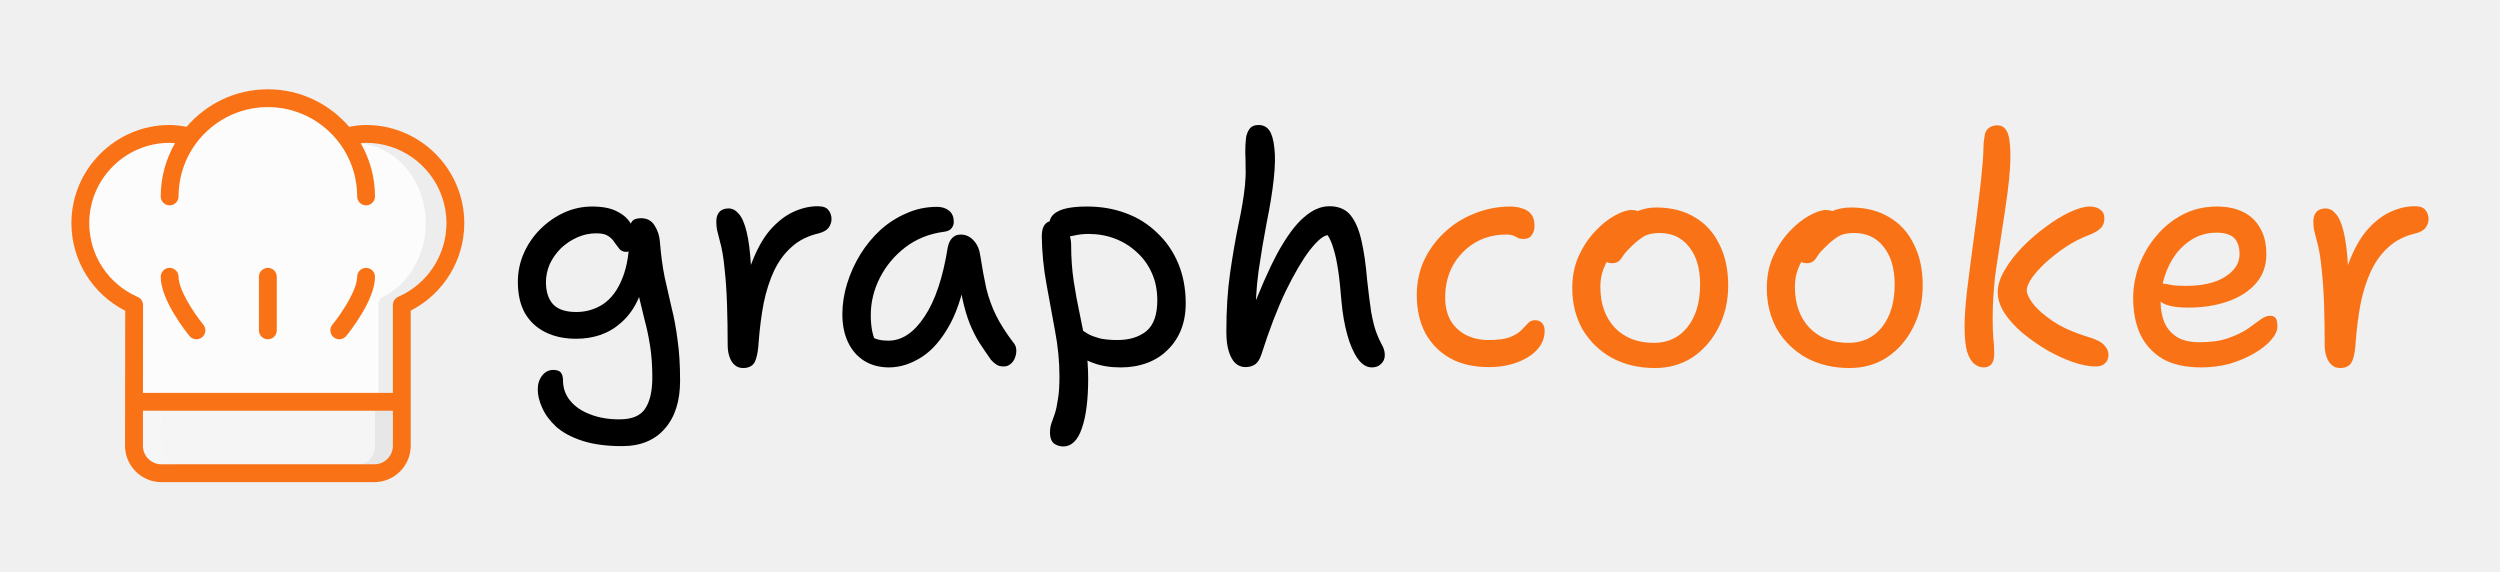
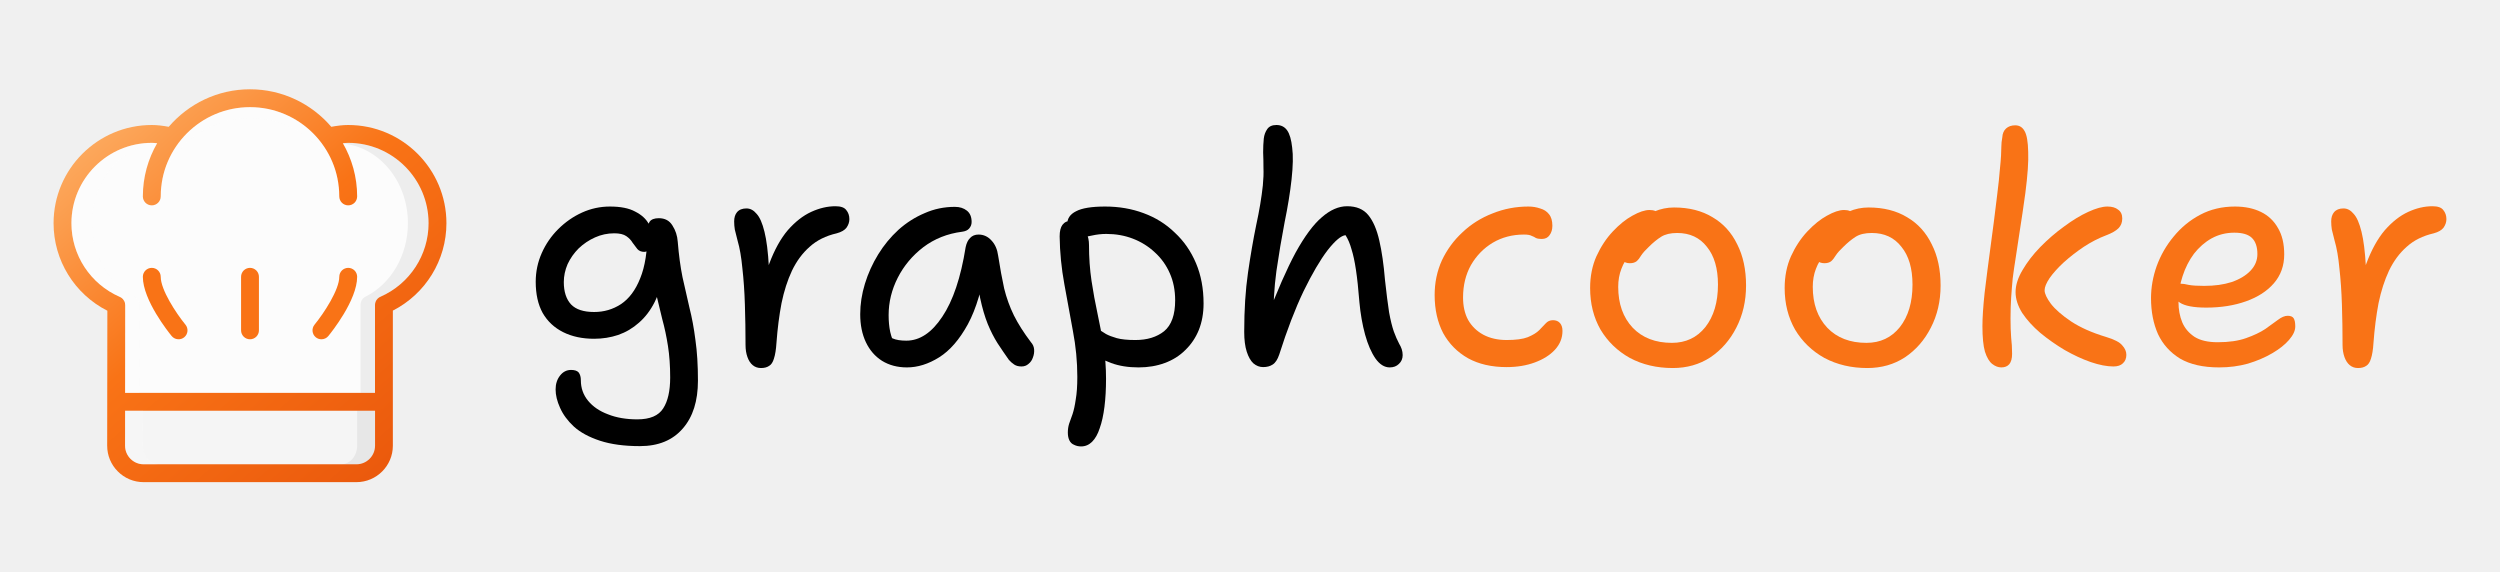
<svg xmlns="http://www.w3.org/2000/svg" width="140" height="32" viewBox="0 0 140 32" fill="none">
-   <path d="M131.049 20.61C130.873 20.61 130.719 20.558 130.59 20.452C130.46 20.346 130.36 20.193 130.289 19.993C130.219 19.794 130.183 19.57 130.183 19.323C130.183 18.56 130.171 17.807 130.148 17.067C130.124 16.326 130.077 15.645 130.006 15.022C129.948 14.399 129.859 13.888 129.741 13.488C129.671 13.218 129.618 13.006 129.582 12.853C129.559 12.701 129.547 12.548 129.547 12.395C129.547 12.184 129.6 12.013 129.706 11.884C129.824 11.743 130.001 11.672 130.236 11.672C130.448 11.672 130.637 11.772 130.802 11.972C130.979 12.16 131.126 12.495 131.244 12.977C131.362 13.447 131.444 14.105 131.491 14.951C131.538 15.798 131.55 16.867 131.527 18.16L130.961 17.649C131.043 16.509 131.226 15.551 131.509 14.775C131.803 13.988 132.151 13.359 132.552 12.889C132.964 12.419 133.4 12.078 133.86 11.866C134.319 11.655 134.773 11.549 135.221 11.549C135.515 11.549 135.716 11.619 135.822 11.76C135.94 11.901 135.999 12.072 135.999 12.272C135.999 12.436 135.946 12.595 135.839 12.748C135.733 12.889 135.551 12.995 135.292 13.065C134.679 13.206 134.172 13.459 133.771 13.823C133.371 14.176 133.041 14.622 132.782 15.163C132.534 15.692 132.34 16.297 132.198 16.979C132.069 17.66 131.974 18.401 131.915 19.2C131.892 19.576 131.845 19.87 131.774 20.082C131.715 20.281 131.627 20.417 131.509 20.487C131.391 20.569 131.238 20.61 131.049 20.61Z" fill="#F97316" />
-   <path d="M123.275 20.575C122.379 20.575 121.649 20.411 121.083 20.081C120.529 19.741 120.117 19.282 119.846 18.706C119.587 18.119 119.457 17.449 119.457 16.697C119.457 16.097 119.563 15.498 119.775 14.898C119.999 14.287 120.317 13.735 120.73 13.241C121.142 12.736 121.637 12.33 122.214 12.025C122.792 11.719 123.44 11.566 124.159 11.566C124.713 11.566 125.196 11.666 125.608 11.866C126.021 12.066 126.339 12.366 126.563 12.765C126.798 13.153 126.916 13.647 126.916 14.246C126.916 14.881 126.722 15.421 126.333 15.868C125.956 16.303 125.437 16.638 124.777 16.873C124.118 17.108 123.375 17.226 122.55 17.226C121.843 17.226 121.348 17.131 121.066 16.944C120.783 16.744 120.641 16.526 120.641 16.291C120.641 16.15 120.677 16.05 120.747 15.992C120.818 15.921 120.936 15.886 121.101 15.886C121.23 15.886 121.39 15.909 121.578 15.956C121.778 15.992 122.061 16.009 122.427 16.009C123.016 16.009 123.528 15.939 123.964 15.797C124.412 15.645 124.766 15.433 125.025 15.163C125.284 14.893 125.414 14.581 125.414 14.229C125.414 13.829 125.314 13.529 125.113 13.329C124.913 13.13 124.583 13.03 124.123 13.03C123.664 13.03 123.24 13.135 122.851 13.347C122.474 13.559 122.144 13.847 121.861 14.211C121.59 14.575 121.378 14.992 121.225 15.463C121.071 15.921 120.995 16.403 120.995 16.908C120.995 17.331 121.066 17.713 121.207 18.054C121.348 18.383 121.578 18.654 121.896 18.865C122.214 19.065 122.645 19.165 123.187 19.165C123.823 19.165 124.353 19.088 124.777 18.936C125.213 18.783 125.573 18.612 125.856 18.424C126.138 18.224 126.374 18.054 126.563 17.913C126.763 17.76 126.946 17.684 127.111 17.684C127.276 17.684 127.388 17.731 127.446 17.825C127.505 17.919 127.535 18.072 127.535 18.283C127.535 18.518 127.417 18.771 127.181 19.041C126.957 19.3 126.645 19.547 126.245 19.782C125.844 20.017 125.39 20.211 124.883 20.364C124.377 20.505 123.841 20.575 123.275 20.575Z" fill="#F97316" />
-   <path d="M117.351 20.522C116.986 20.522 116.562 20.44 116.078 20.275C115.607 20.111 115.124 19.887 114.629 19.605C114.134 19.311 113.675 18.988 113.25 18.636C112.838 18.283 112.502 17.913 112.243 17.525C111.995 17.125 111.872 16.737 111.872 16.361C111.872 15.973 112.001 15.562 112.26 15.127C112.52 14.681 112.85 14.252 113.25 13.84C113.663 13.417 114.105 13.035 114.576 12.694C115.047 12.342 115.501 12.066 115.937 11.866C116.373 11.666 116.732 11.566 117.015 11.566C117.274 11.566 117.475 11.625 117.616 11.742C117.769 11.848 117.846 12.013 117.846 12.236C117.846 12.459 117.775 12.641 117.634 12.783C117.492 12.924 117.269 13.053 116.962 13.17C116.526 13.335 116.102 13.552 115.69 13.823C115.289 14.093 114.918 14.381 114.576 14.687C114.246 14.992 113.981 15.286 113.781 15.568C113.592 15.85 113.498 16.079 113.498 16.256C113.498 16.444 113.616 16.696 113.851 17.014C114.099 17.331 114.476 17.66 114.983 18.001C115.501 18.342 116.149 18.63 116.927 18.865C117.398 19.006 117.705 19.164 117.846 19.341C117.999 19.505 118.076 19.682 118.076 19.87C118.076 20.069 118.011 20.228 117.881 20.346C117.764 20.463 117.587 20.522 117.351 20.522ZM111.076 20.575C110.899 20.575 110.729 20.51 110.564 20.381C110.399 20.252 110.263 20.022 110.157 19.693C110.063 19.364 110.016 18.888 110.016 18.265C110.016 17.795 110.057 17.172 110.139 16.397C110.234 15.609 110.346 14.739 110.475 13.787C110.605 12.835 110.729 11.866 110.846 10.879C110.917 10.314 110.964 9.868 110.988 9.539C111.023 9.198 111.047 8.927 111.058 8.728C111.07 8.516 111.076 8.34 111.076 8.199C111.076 8.046 111.094 7.876 111.129 7.688C111.141 7.476 111.212 7.311 111.341 7.194C111.471 7.076 111.642 7.018 111.854 7.018C112.09 7.018 112.266 7.129 112.384 7.353C112.502 7.564 112.567 7.946 112.579 8.498C112.602 9.039 112.549 9.809 112.42 10.808C112.313 11.584 112.213 12.265 112.119 12.853C112.037 13.429 111.96 13.934 111.889 14.369C111.819 14.804 111.76 15.21 111.712 15.586C111.677 15.95 111.648 16.314 111.624 16.679C111.601 17.031 111.589 17.419 111.589 17.842C111.589 18.242 111.601 18.594 111.624 18.9C111.659 19.194 111.677 19.499 111.677 19.817C111.677 20.075 111.624 20.269 111.518 20.398C111.412 20.516 111.265 20.575 111.076 20.575Z" fill="#F97316" />
-   <path d="M103.572 20.61C102.677 20.61 101.876 20.422 101.169 20.046C100.473 19.658 99.925 19.129 99.525 18.459C99.136 17.778 98.941 17.002 98.941 16.132C98.941 15.474 99.059 14.881 99.295 14.352C99.542 13.811 99.849 13.347 100.214 12.959C100.579 12.571 100.945 12.277 101.31 12.078C101.687 11.866 102.005 11.76 102.264 11.76C102.394 11.76 102.5 11.778 102.583 11.813C102.677 11.848 102.753 11.907 102.812 11.989C102.871 12.06 102.901 12.16 102.901 12.289C102.901 12.524 102.848 12.736 102.742 12.924C102.647 13.112 102.447 13.288 102.141 13.453C101.764 13.676 101.457 13.923 101.222 14.193C100.986 14.452 100.809 14.74 100.691 15.057C100.573 15.363 100.515 15.697 100.515 16.062C100.515 17.014 100.786 17.778 101.328 18.354C101.87 18.918 102.6 19.2 103.519 19.2C104.297 19.2 104.922 18.906 105.393 18.318C105.864 17.719 106.1 16.926 106.1 15.938C106.1 15.033 105.894 14.328 105.481 13.823C105.081 13.306 104.527 13.047 103.82 13.047C103.443 13.047 103.142 13.118 102.918 13.259C102.695 13.4 102.465 13.588 102.229 13.823C102.041 13.999 101.899 14.158 101.805 14.299C101.722 14.44 101.634 14.552 101.54 14.634C101.445 14.704 101.322 14.74 101.169 14.74C101.004 14.74 100.868 14.693 100.762 14.599C100.668 14.493 100.621 14.316 100.621 14.07C100.621 13.799 100.703 13.523 100.868 13.241C101.045 12.947 101.275 12.683 101.557 12.448C101.852 12.201 102.176 12.001 102.53 11.848C102.883 11.695 103.254 11.619 103.643 11.619C104.48 11.619 105.199 11.801 105.8 12.166C106.401 12.518 106.86 13.024 107.178 13.682C107.508 14.328 107.673 15.098 107.673 15.991C107.673 16.861 107.491 17.648 107.125 18.354C106.772 19.047 106.289 19.599 105.676 20.011C105.063 20.41 104.362 20.61 103.572 20.61Z" fill="#F97316" />
-   <path d="M92.678 20.61C91.782 20.61 90.981 20.422 90.274 20.046C89.579 19.658 89.031 19.129 88.63 18.459C88.241 17.778 88.047 17.002 88.047 16.132C88.047 15.474 88.165 14.881 88.4 14.352C88.648 13.811 88.954 13.347 89.32 12.959C89.685 12.571 90.05 12.277 90.415 12.078C90.793 11.866 91.111 11.76 91.37 11.76C91.499 11.76 91.606 11.778 91.688 11.813C91.782 11.848 91.859 11.907 91.918 11.989C91.977 12.06 92.006 12.16 92.006 12.289C92.006 12.524 91.953 12.736 91.847 12.924C91.753 13.112 91.553 13.288 91.246 13.453C90.869 13.676 90.563 13.923 90.327 14.193C90.091 14.452 89.915 14.74 89.797 15.057C89.679 15.363 89.62 15.697 89.62 16.062C89.62 17.014 89.891 17.778 90.433 18.354C90.975 18.918 91.706 19.2 92.625 19.2C93.403 19.2 94.027 18.906 94.499 18.318C94.97 17.719 95.206 16.926 95.206 15.938C95.206 15.033 94.999 14.328 94.587 13.823C94.186 13.306 93.632 13.047 92.925 13.047C92.548 13.047 92.248 13.118 92.024 13.259C91.8 13.4 91.57 13.588 91.335 13.823C91.146 13.999 91.005 14.158 90.91 14.299C90.828 14.44 90.74 14.552 90.645 14.634C90.551 14.704 90.427 14.74 90.274 14.74C90.109 14.74 89.974 14.693 89.868 14.599C89.773 14.493 89.726 14.316 89.726 14.07C89.726 13.799 89.809 13.523 89.974 13.241C90.15 12.947 90.38 12.683 90.663 12.448C90.957 12.201 91.281 12.001 91.635 11.848C91.989 11.695 92.36 11.619 92.749 11.619C93.585 11.619 94.304 11.801 94.905 12.166C95.506 12.518 95.966 13.024 96.284 13.682C96.614 14.328 96.779 15.098 96.779 15.991C96.779 16.861 96.596 17.648 96.231 18.354C95.877 19.047 95.394 19.599 94.781 20.011C94.169 20.41 93.467 20.61 92.678 20.61Z" fill="#F97316" />
-   <path d="M83.37 20.558C82.533 20.558 81.814 20.393 81.213 20.064C80.612 19.723 80.147 19.253 79.817 18.654C79.499 18.042 79.34 17.331 79.34 16.52C79.34 15.827 79.475 15.181 79.746 14.581C80.029 13.982 80.412 13.459 80.895 13.012C81.378 12.554 81.938 12.201 82.575 11.954C83.211 11.696 83.882 11.566 84.59 11.566C84.825 11.566 85.043 11.602 85.244 11.672C85.456 11.731 85.621 11.837 85.739 11.989C85.868 12.142 85.933 12.36 85.933 12.642C85.933 12.853 85.88 13.03 85.774 13.171C85.68 13.312 85.532 13.382 85.332 13.382C85.202 13.382 85.096 13.365 85.014 13.329C84.943 13.282 84.861 13.241 84.766 13.206C84.684 13.159 84.542 13.135 84.342 13.135C83.694 13.135 83.111 13.288 82.592 13.594C82.085 13.899 81.679 14.317 81.373 14.845C81.078 15.374 80.931 15.98 80.931 16.661C80.931 17.143 81.025 17.561 81.213 17.913C81.414 18.266 81.697 18.542 82.062 18.742C82.439 18.942 82.875 19.041 83.37 19.041C83.888 19.041 84.283 18.988 84.554 18.883C84.837 18.765 85.049 18.636 85.191 18.495C85.332 18.342 85.456 18.213 85.562 18.107C85.668 17.989 85.803 17.931 85.968 17.931C86.133 17.931 86.263 17.984 86.357 18.089C86.451 18.195 86.499 18.342 86.499 18.53C86.499 18.93 86.357 19.282 86.074 19.588C85.803 19.882 85.432 20.117 84.961 20.293C84.489 20.469 83.959 20.558 83.37 20.558Z" fill="#F97316" />
-   <path d="M69.736 20.557C69.536 20.557 69.353 20.487 69.188 20.346C69.035 20.205 68.912 19.987 68.817 19.693C68.723 19.399 68.676 19.029 68.676 18.583C68.676 17.349 68.746 16.244 68.888 15.268C69.029 14.293 69.183 13.405 69.347 12.606C69.524 11.795 69.648 11.055 69.719 10.385C69.754 10.032 69.766 9.703 69.754 9.398C69.754 9.092 69.748 8.804 69.736 8.534C69.736 8.252 69.748 7.993 69.772 7.758C69.795 7.558 69.86 7.382 69.966 7.229C70.072 7.076 70.243 7 70.479 7C70.738 7 70.938 7.1 71.08 7.3C71.221 7.5 71.315 7.823 71.362 8.269C71.421 8.704 71.41 9.298 71.327 10.05C71.245 10.79 71.115 11.59 70.938 12.448C70.773 13.306 70.62 14.216 70.479 15.18C70.349 16.132 70.296 17.119 70.32 18.142L69.931 17.842C70.52 16.291 71.062 15.057 71.557 14.14C72.064 13.223 72.553 12.565 73.024 12.165C73.495 11.754 73.967 11.549 74.438 11.549C74.957 11.549 75.351 11.713 75.622 12.042C75.893 12.371 76.1 12.847 76.241 13.47C76.382 14.081 76.489 14.816 76.559 15.674C76.642 16.426 76.718 17.031 76.789 17.49C76.871 17.936 76.96 18.295 77.054 18.565C77.148 18.824 77.249 19.053 77.355 19.253C77.413 19.347 77.461 19.447 77.496 19.552C77.531 19.658 77.549 19.77 77.549 19.887C77.549 20.087 77.478 20.252 77.337 20.381C77.207 20.51 77.036 20.575 76.824 20.575C76.53 20.575 76.265 20.41 76.029 20.081C75.793 19.74 75.599 19.294 75.446 18.741C75.292 18.177 75.186 17.572 75.127 16.925C75.069 16.185 75.004 15.58 74.933 15.11C74.862 14.639 74.78 14.258 74.686 13.964C74.603 13.658 74.491 13.394 74.35 13.17C74.102 13.194 73.766 13.476 73.342 14.017C72.93 14.557 72.482 15.321 71.999 16.308C71.528 17.296 71.074 18.477 70.638 19.852C70.543 20.134 70.42 20.322 70.267 20.416C70.125 20.51 69.948 20.557 69.736 20.557Z" fill="black" />
-   <path d="M62.759 20.575C62.181 20.575 61.669 20.493 61.221 20.328C60.773 20.164 60.414 19.958 60.143 19.711C59.883 19.453 59.754 19.177 59.754 18.883C59.754 18.742 59.789 18.618 59.86 18.512C59.931 18.407 60.048 18.354 60.214 18.354C60.331 18.354 60.443 18.389 60.549 18.46C60.655 18.53 60.785 18.612 60.938 18.706C61.091 18.789 61.292 18.865 61.539 18.936C61.798 19.006 62.146 19.041 62.582 19.041C63.242 19.041 63.778 18.877 64.191 18.548C64.603 18.207 64.809 17.631 64.809 16.82C64.809 16.256 64.709 15.751 64.509 15.304C64.308 14.845 64.026 14.452 63.66 14.123C63.307 13.794 62.9 13.541 62.441 13.365C61.981 13.188 61.486 13.1 60.956 13.1C60.685 13.1 60.42 13.13 60.16 13.188C59.901 13.247 59.677 13.277 59.489 13.277C59.347 13.277 59.218 13.247 59.1 13.188C58.994 13.118 58.911 13.024 58.852 12.906C58.794 12.789 58.764 12.671 58.764 12.554C58.764 12.236 58.929 11.995 59.259 11.831C59.589 11.655 60.131 11.566 60.885 11.566C61.663 11.566 62.382 11.69 63.042 11.937C63.713 12.183 64.297 12.548 64.791 13.03C65.298 13.5 65.693 14.07 65.976 14.74C66.259 15.41 66.4 16.162 66.4 16.996C66.4 17.537 66.312 18.031 66.135 18.477C65.958 18.912 65.705 19.288 65.375 19.605C65.057 19.923 64.674 20.164 64.226 20.328C63.778 20.493 63.289 20.575 62.759 20.575ZM59.542 25C59.4 25 59.271 24.971 59.153 24.912C59.035 24.865 58.947 24.783 58.888 24.665C58.829 24.548 58.799 24.401 58.799 24.224C58.799 24.048 58.823 23.884 58.87 23.731C58.929 23.578 58.994 23.396 59.065 23.184C59.135 22.973 59.194 22.703 59.241 22.373C59.3 22.044 59.33 21.621 59.33 21.104C59.33 20.246 59.247 19.388 59.082 18.53C58.929 17.672 58.77 16.802 58.605 15.921C58.44 15.028 58.352 14.134 58.34 13.241C58.34 12.947 58.393 12.73 58.499 12.589C58.617 12.436 58.782 12.36 58.994 12.36C59.182 12.36 59.347 12.424 59.489 12.554C59.642 12.671 59.76 12.836 59.842 13.047C59.937 13.247 59.984 13.47 59.984 13.717C59.984 14.422 60.031 15.092 60.125 15.727C60.219 16.35 60.331 16.961 60.461 17.561C60.591 18.16 60.703 18.759 60.797 19.359C60.891 19.958 60.938 20.575 60.938 21.21C60.938 21.786 60.909 22.309 60.85 22.779C60.791 23.249 60.703 23.649 60.585 23.978C60.479 24.307 60.337 24.559 60.16 24.736C59.984 24.912 59.778 25 59.542 25Z" fill="black" />
-   <path d="M49.788 20.575C49.258 20.575 48.792 20.452 48.392 20.205C48.003 19.958 47.702 19.611 47.49 19.165C47.278 18.718 47.172 18.195 47.172 17.596C47.172 17.032 47.26 16.462 47.437 15.886C47.614 15.31 47.861 14.763 48.179 14.246C48.498 13.729 48.875 13.271 49.311 12.871C49.758 12.471 50.248 12.16 50.778 11.937C51.308 11.701 51.874 11.584 52.475 11.584C52.746 11.584 52.969 11.655 53.146 11.796C53.323 11.937 53.411 12.148 53.411 12.43C53.411 12.571 53.364 12.695 53.27 12.8C53.188 12.895 53.058 12.953 52.881 12.977C52.056 13.082 51.332 13.37 50.707 13.841C50.094 14.311 49.617 14.881 49.275 15.551C48.934 16.221 48.763 16.92 48.763 17.649C48.763 17.989 48.792 18.301 48.851 18.583C48.91 18.853 49.04 19.206 49.24 19.641L48.321 18.424C48.592 18.695 48.816 18.871 48.992 18.953C49.181 19.035 49.434 19.077 49.752 19.077C50.507 19.077 51.178 18.63 51.768 17.737C52.369 16.843 52.805 15.545 53.076 13.841C53.123 13.617 53.205 13.447 53.323 13.329C53.441 13.2 53.6 13.135 53.8 13.135C54.083 13.135 54.325 13.247 54.525 13.47C54.725 13.682 54.849 13.964 54.896 14.317C55.002 14.998 55.114 15.609 55.232 16.15C55.362 16.679 55.544 17.184 55.78 17.666C56.016 18.136 56.334 18.636 56.734 19.165C56.84 19.282 56.9 19.417 56.911 19.57C56.923 19.723 56.9 19.876 56.84 20.029C56.793 20.17 56.711 20.287 56.593 20.381C56.487 20.475 56.357 20.522 56.204 20.522C56.039 20.522 55.904 20.487 55.798 20.416C55.692 20.346 55.591 20.258 55.497 20.152C55.273 19.835 55.061 19.523 54.861 19.218C54.66 18.9 54.478 18.542 54.313 18.142C54.148 17.731 54.007 17.249 53.889 16.697C53.771 16.132 53.688 15.468 53.641 14.704L54.224 14.687C54.012 16.132 53.671 17.29 53.199 18.16C52.728 19.018 52.192 19.635 51.591 20.011C50.99 20.387 50.389 20.575 49.788 20.575Z" fill="black" />
-   <path d="M41.616 20.61C41.439 20.61 41.286 20.558 41.156 20.452C41.026 20.346 40.926 20.193 40.856 19.993C40.785 19.794 40.75 19.57 40.75 19.323C40.75 18.56 40.738 17.807 40.714 17.067C40.691 16.326 40.644 15.645 40.573 15.022C40.514 14.399 40.426 13.888 40.308 13.488C40.237 13.218 40.184 13.006 40.149 12.853C40.125 12.701 40.113 12.548 40.113 12.395C40.113 12.184 40.166 12.013 40.272 11.884C40.39 11.743 40.567 11.672 40.803 11.672C41.015 11.672 41.203 11.772 41.368 11.972C41.545 12.16 41.692 12.495 41.81 12.977C41.928 13.447 42.011 14.105 42.058 14.951C42.105 15.798 42.117 16.867 42.093 18.16L41.527 17.649C41.61 16.509 41.792 15.551 42.075 14.775C42.37 13.988 42.718 13.359 43.118 12.889C43.531 12.419 43.967 12.078 44.426 11.866C44.886 11.655 45.339 11.549 45.787 11.549C46.082 11.549 46.282 11.619 46.388 11.76C46.506 11.901 46.565 12.072 46.565 12.272C46.565 12.436 46.512 12.595 46.406 12.748C46.3 12.889 46.117 12.995 45.858 13.065C45.245 13.206 44.738 13.459 44.338 13.823C43.937 14.176 43.607 14.622 43.348 15.163C43.1 15.692 42.906 16.297 42.765 16.979C42.635 17.66 42.541 18.401 42.482 19.2C42.458 19.576 42.411 19.87 42.34 20.082C42.282 20.281 42.193 20.417 42.075 20.487C41.958 20.569 41.804 20.61 41.616 20.61Z" fill="black" />
-   <path d="M34.833 24.983C33.961 24.983 33.219 24.883 32.606 24.683C31.993 24.483 31.504 24.219 31.139 23.89C30.785 23.561 30.526 23.208 30.361 22.832C30.196 22.467 30.114 22.127 30.114 21.809C30.114 21.504 30.196 21.245 30.361 21.034C30.526 20.822 30.732 20.716 30.98 20.716C31.18 20.716 31.321 20.763 31.404 20.857C31.486 20.963 31.528 21.11 31.528 21.298C31.528 21.733 31.663 22.115 31.934 22.444C32.205 22.773 32.576 23.026 33.048 23.202C33.519 23.39 34.067 23.484 34.692 23.484C35.399 23.484 35.882 23.278 36.141 22.867C36.4 22.467 36.53 21.892 36.53 21.139C36.53 20.493 36.489 19.905 36.406 19.376C36.324 18.848 36.218 18.348 36.088 17.878C35.97 17.408 35.858 16.944 35.752 16.485C35.646 16.027 35.564 15.539 35.505 15.022L36.176 15.198C36.07 15.856 35.9 16.426 35.664 16.908C35.428 17.378 35.133 17.766 34.78 18.072C34.438 18.377 34.049 18.607 33.613 18.759C33.189 18.9 32.741 18.971 32.27 18.971C31.61 18.971 31.033 18.848 30.538 18.601C30.043 18.354 29.66 17.995 29.389 17.525C29.13 17.055 29 16.473 29 15.78C29 15.216 29.112 14.681 29.336 14.176C29.56 13.67 29.866 13.224 30.255 12.836C30.656 12.436 31.103 12.125 31.598 11.901C32.093 11.678 32.612 11.566 33.154 11.566C33.755 11.566 34.226 11.66 34.568 11.848C34.921 12.025 35.175 12.254 35.328 12.536C35.481 12.818 35.558 13.106 35.558 13.4C35.558 13.564 35.511 13.723 35.416 13.876C35.322 14.029 35.21 14.105 35.081 14.105C34.916 14.105 34.786 14.052 34.692 13.946C34.609 13.841 34.521 13.723 34.426 13.594C34.344 13.453 34.226 13.329 34.073 13.224C33.92 13.118 33.696 13.065 33.401 13.065C33.024 13.065 32.665 13.141 32.323 13.294C31.981 13.447 31.675 13.653 31.404 13.911C31.145 14.17 30.938 14.464 30.785 14.793C30.644 15.122 30.573 15.457 30.573 15.797C30.573 16.338 30.709 16.755 30.98 17.049C31.251 17.331 31.681 17.472 32.27 17.472C32.824 17.472 33.325 17.325 33.773 17.032C34.232 16.726 34.591 16.244 34.851 15.586C35.122 14.928 35.257 14.064 35.257 12.994C35.257 12.724 35.298 12.53 35.381 12.413C35.475 12.283 35.646 12.219 35.894 12.219C36.235 12.219 36.489 12.354 36.654 12.624C36.83 12.895 36.931 13.2 36.954 13.541C37.013 14.27 37.101 14.928 37.219 15.515C37.349 16.091 37.478 16.661 37.608 17.226C37.749 17.778 37.861 18.383 37.944 19.041C38.038 19.688 38.085 20.446 38.085 21.316C38.085 22.456 37.803 23.349 37.237 23.995C36.671 24.654 35.87 24.983 34.833 24.983Z" fill="black" />
-   <g clip-path="url(#clip0_10238_117)">
-     <path d="M20.5 7C20.197 7 19.88 7.04 19.552 7.101C18.45 5.817 16.82 5 15 5C13.18 5 11.55 5.817 10.448 7.101C10.12 7.04 9.803 7 9.5 7C6.467 7 4 9.467 4 12.5C4 14.578 5.172 16.467 7.012 17.401L7.002 24.957C7.002 25.503 7.213 26.016 7.599 26.401C7.984 26.788 8.497 27 9.042 27H20.96C22.085 27 23 26.085 23 24.96V17.394C24.833 16.457 26 14.571 26 12.5C26 9.467 23.533 7 20.5 7Z" fill="#F97316" />
-     <path d="M20.962 26H9.044C8.766 26 8.505 25.892 8.308 25.695C8.112 25.498 8.003 25.237 8.004 24.959L8.006 23H22.002V24.96C22.002 25.533 21.535 26 20.962 26Z" fill="#F5F5F5" />
-     <path opacity="0.2" d="M9.004 24.959L9.006 23H8.006L8.004 24.959C8.003 25.237 8.112 25.498 8.308 25.695C8.505 25.892 8.766 26 9.044 26H9.895C9.657 26 9.433 25.892 9.265 25.695C9.096 25.498 9.003 25.237 9.004 24.959Z" fill="#FCFCFC" />
-     <path d="M21.001 23V24.96C21.001 25.533 20.601 26 20.109 26H20.961C21.534 26 22.001 25.533 22.001 24.96V23H21.001Z" fill="black" fill-opacity="0.06" />
-     <path d="M22.31 16.616C22.283 16.627 22.258 16.639 22.235 16.654C22.173 16.692 22.121 16.744 22.081 16.805C22.042 16.865 22.016 16.934 22.005 17.005C22.001 17.033 21.999 17.061 22 17.089V22H8.006L8.012 17.096C8.014 17.01 7.994 16.925 7.953 16.849C7.912 16.773 7.853 16.708 7.78 16.662C7.755 16.646 7.728 16.633 7.701 16.622C6.06 15.904 5 14.288 5 12.5C5 10.018 7.019 8 9.5 8C9.597 8 9.699 8.012 9.8 8.02C9.294 8.899 9 9.915 9 11C9 11.276 9.224 11.5 9.5 11.5C9.776 11.5 10 11.276 10 11C10 8.243 12.243 6 15 6C17.757 6 20 8.243 20 11C20 11.066 20.013 11.131 20.038 11.191C20.063 11.252 20.1 11.307 20.146 11.354C20.193 11.4 20.248 11.437 20.309 11.462C20.369 11.487 20.434 11.5 20.5 11.5C20.566 11.5 20.631 11.487 20.691 11.462C20.752 11.437 20.807 11.4 20.854 11.354C20.9 11.307 20.937 11.252 20.962 11.191C20.987 11.131 21 11.066 21 11C21 9.915 20.706 8.899 20.2 8.02C20.301 8.012 20.403 8 20.5 8C22.982 8 25 10.019 25 12.5C25 14.281 23.944 15.896 22.31 16.616Z" fill="#FCFCFC" />
-     <path opacity="0.2" d="M15 6.625C17.296 6.625 19.225 8.08 19.907 10.075C19.471 7.76 17.44 6 15 6C12.56 6 10.53 7.76 10.094 10.075C10.775 8.079 12.705 6.625 15 6.625Z" fill="#FCFCFC" />
-     <path d="M20.499 8C20.402 8 20.3 8.012 20.199 8.02C20.203 8.026 20.205 8.033 20.209 8.04C22.24 8.241 23.843 10.152 23.843 12.5C23.843 14.281 22.909 15.896 21.463 16.616C21.44 16.626 21.418 16.639 21.397 16.654C21.342 16.693 21.296 16.745 21.262 16.805C21.226 16.866 21.203 16.935 21.194 17.005C21.191 17.033 21.189 17.061 21.19 17.089V22H21.999V17.089C21.999 17.061 22 17.033 22.004 17.005C22.015 16.934 22.041 16.865 22.081 16.805C22.12 16.744 22.172 16.692 22.234 16.654C22.258 16.639 22.283 16.626 22.309 16.616C23.943 15.896 24.999 14.281 24.999 12.5C24.999 10.019 22.98 8 20.499 8Z" fill="black" fill-opacity="0.06" />
-     <path opacity="0.2" d="M8.816 17.014C8.807 16.941 8.783 16.871 8.746 16.807C8.712 16.75 8.668 16.7 8.615 16.662C8.593 16.646 8.569 16.633 8.545 16.622C7.094 15.904 6.156 14.288 6.156 12.5C6.156 10.152 7.759 8.241 9.79 8.04C9.794 8.033 9.796 8.026 9.8 8.02C9.699 8.012 9.597 8 9.5 8C7.019 8 5 10.019 5 12.5C5 14.288 6.06 15.904 7.701 16.622C7.729 16.633 7.755 16.646 7.78 16.662C7.839 16.7 7.89 16.749 7.928 16.807C7.985 16.893 8.014 16.994 8.012 17.096L8.006 22H8.815L8.82 17.096C8.821 17.069 8.819 17.041 8.816 17.014Z" fill="#FCFCFC" />
-     <path d="M10 15.5C10 15.224 9.776 15 9.5 15C9.224 15 9 15.224 9 15.5C9 16.813 10.448 18.616 10.613 18.817C10.698 18.92 10.819 18.985 10.951 18.997C11.083 19.011 11.215 18.971 11.317 18.887C11.531 18.711 11.562 18.396 11.387 18.183C10.851 17.529 10 16.224 10 15.5ZM20.5 15C20.434 15 20.369 15.013 20.309 15.038C20.248 15.063 20.193 15.1 20.146 15.146C20.1 15.193 20.063 15.248 20.038 15.309C20.013 15.369 20 15.434 20 15.5C20 16.221 19.149 17.528 18.613 18.183C18.439 18.396 18.47 18.712 18.683 18.887C18.772 18.96 18.884 19 19 19C19.074 19 19.147 18.984 19.214 18.952C19.281 18.921 19.34 18.875 19.387 18.817C19.552 18.616 21 16.813 21 15.5C21 15.434 20.987 15.369 20.962 15.309C20.937 15.248 20.9 15.193 20.854 15.146C20.807 15.1 20.752 15.063 20.691 15.038C20.631 15.013 20.566 15 20.5 15ZM15 15C14.934 15 14.869 15.013 14.809 15.038C14.748 15.063 14.693 15.1 14.646 15.146C14.6 15.193 14.563 15.248 14.538 15.309C14.513 15.369 14.5 15.434 14.5 15.5V18.5C14.5 18.776 14.724 19 15 19C15.276 19 15.5 18.776 15.5 18.5V15.5C15.5 15.434 15.487 15.369 15.462 15.309C15.437 15.248 15.4 15.193 15.354 15.146C15.307 15.1 15.252 15.063 15.191 15.038C15.131 15.013 15.066 15 15 15Z" fill="#F97316" />
-   </g>
  <defs>
+     <linearGradient id="potGradient" x1="3" y1="5" x2="22" y2="27" gradientUnits="userSpaceOnUse">
+       <stop offset="0%" stop-color="#FDBA74" />
+       <stop offset="50%" stop-color="#F97316" />
+       <stop offset="100%" stop-color="#EA580C" />
+     </linearGradient>
    <clipPath id="clip0_10238_117">
-       <rect width="22" height="22" fill="white" transform="translate(4 5)" />
+       <rect width="22" height="22" fill="white" transform="translate(3 5)" />
    </clipPath>
  </defs>
+   <path d="M132.049 20.61C131.873 20.61 131.719 20.558 131.59 20.452C131.46 20.346 131.36 20.193 131.289 19.993C131.219 19.794 131.183 19.57 131.183 19.323C131.183 18.56 131.171 17.807 131.148 17.067C131.124 16.326 131.077 15.645 131.006 15.022C130.948 14.399 130.859 13.888 130.741 13.488C130.671 13.218 130.618 13.006 130.582 12.853C130.559 12.701 130.547 12.548 130.547 12.395C130.547 12.184 130.6 12.013 130.706 11.884C130.824 11.743 131.001 11.672 131.236 11.672C131.448 11.672 131.637 11.772 131.802 11.972C131.979 12.16 132.126 12.495 132.244 12.977C132.362 13.447 132.444 14.105 132.491 14.951C132.538 15.798 132.55 16.867 132.527 18.16L131.961 17.649C132.043 16.509 132.226 15.551 132.509 14.775C132.803 13.988 133.151 13.359 133.552 12.889C133.964 12.419 134.4 12.078 134.86 11.866C135.319 11.655 135.773 11.549 136.221 11.549C136.515 11.549 136.716 11.619 136.822 11.76C136.94 11.901 136.999 12.072 136.999 12.272C136.999 12.436 136.946 12.595 136.839 12.748C136.733 12.889 136.551 12.995 136.292 13.065C135.679 13.206 135.172 13.459 134.771 13.823C134.371 14.176 134.041 14.622 133.782 15.163C133.534 15.692 133.34 16.297 133.198 16.979C133.069 17.66 132.974 18.401 132.915 19.2C132.892 19.576 132.845 19.87 132.774 20.082C132.715 20.281 132.627 20.417 132.509 20.487C132.391 20.569 132.238 20.61 132.049 20.61Z" fill="#F97316" />
+   <path d="M124.275 20.575C123.379 20.575 122.649 20.411 122.083 20.081C121.529 19.741 121.117 19.282 120.846 18.706C120.587 18.119 120.457 17.449 120.457 16.697C120.457 16.097 120.563 15.498 120.775 14.898C120.999 14.287 121.317 13.735 121.73 13.241C122.142 12.736 122.637 12.33 123.214 12.025C123.792 11.719 124.44 11.566 125.159 11.566C125.713 11.566 126.196 11.666 126.608 11.866C127.021 12.066 127.339 12.366 127.563 12.765C127.798 13.153 127.916 13.647 127.916 14.246C127.916 14.881 127.722 15.421 127.333 15.868C126.956 16.303 126.437 16.638 125.777 16.873C125.118 17.108 124.375 17.226 123.55 17.226C122.843 17.226 122.348 17.131 122.066 16.944C121.783 16.744 121.641 16.526 121.641 16.291C121.641 16.15 121.677 16.05 121.747 15.992C121.818 15.921 121.936 15.886 122.101 15.886C122.23 15.886 122.39 15.909 122.578 15.956C122.778 15.992 123.061 16.009 123.427 16.009C124.016 16.009 124.528 15.939 124.964 15.797C125.412 15.645 125.766 15.433 126.025 15.163C126.284 14.893 126.414 14.581 126.414 14.229C126.414 13.829 126.314 13.529 126.113 13.329C125.913 13.13 125.583 13.03 125.123 13.03C124.664 13.03 124.24 13.135 123.851 13.347C123.474 13.559 123.144 13.847 122.861 14.211C122.59 14.575 122.378 14.992 122.225 15.463C122.071 15.921 121.995 16.403 121.995 16.908C121.995 17.331 122.066 17.713 122.207 18.054C122.348 18.383 122.578 18.654 122.896 18.865C123.214 19.065 123.645 19.165 124.187 19.165C124.823 19.165 125.353 19.088 125.777 18.936C126.213 18.783 126.573 18.612 126.856 18.424C127.138 18.224 127.374 18.054 127.563 17.913C127.763 17.76 127.946 17.684 128.111 17.684C128.276 17.684 128.388 17.731 128.446 17.825C128.505 17.919 128.535 18.072 128.535 18.283C128.535 18.518 128.417 18.771 128.181 19.041C127.957 19.3 127.645 19.547 127.245 19.782C126.844 20.017 126.39 20.211 125.883 20.364C125.377 20.505 124.841 20.575 124.275 20.575Z" fill="#F97316" />
+   <path d="M118.351 20.522C117.986 20.522 117.562 20.44 117.078 20.275C116.607 20.111 116.124 19.887 115.629 19.605C115.134 19.311 114.675 18.988 114.25 18.636C113.838 18.283 113.502 17.913 113.243 17.525C112.995 17.125 112.872 16.737 112.872 16.361C112.872 15.973 113.001 15.562 113.26 15.127C113.52 14.681 113.85 14.252 114.25 13.84C114.663 13.417 115.105 13.035 115.576 12.694C116.047 12.342 116.501 12.066 116.937 11.866C117.373 11.666 117.732 11.566 118.015 11.566C118.274 11.566 118.475 11.625 118.616 11.742C118.769 11.848 118.846 12.013 118.846 12.236C118.846 12.459 118.775 12.641 118.634 12.783C118.492 12.924 118.269 13.053 117.962 13.17C117.526 13.335 117.102 13.552 116.69 13.823C116.289 14.093 115.918 14.381 115.576 14.687C115.246 14.992 114.981 15.286 114.781 15.568C114.592 15.85 114.498 16.079 114.498 16.256C114.498 16.444 114.616 16.696 114.851 17.014C115.099 17.331 115.476 17.66 115.983 18.001C116.501 18.342 117.149 18.63 117.927 18.865C118.398 19.006 118.705 19.164 118.846 19.341C118.999 19.505 119.076 19.682 119.076 19.87C119.076 20.069 119.011 20.228 118.881 20.346C118.764 20.463 118.587 20.522 118.351 20.522ZM112.076 20.575C111.899 20.575 111.729 20.51 111.564 20.381C111.399 20.252 111.263 20.022 111.157 19.693C111.063 19.364 111.016 18.888 111.016 18.265C111.016 17.795 111.057 17.172 111.139 16.397C111.234 15.609 111.346 14.739 111.475 13.787C111.605 12.835 111.729 11.866 111.846 10.879C111.917 10.314 111.964 9.868 111.988 9.539C112.023 9.198 112.047 8.927 112.058 8.728C112.07 8.516 112.076 8.34 112.076 8.199C112.076 8.046 112.094 7.876 112.129 7.688C112.141 7.476 112.212 7.311 112.341 7.194C112.471 7.076 112.642 7.018 112.854 7.018C113.09 7.018 113.266 7.129 113.384 7.353C113.502 7.564 113.567 7.946 113.579 8.498C113.602 9.039 113.549 9.809 113.42 10.808C113.313 11.584 113.213 12.265 113.119 12.853C113.037 13.429 112.96 13.934 112.889 14.369C112.819 14.804 112.76 15.21 112.712 15.586C112.677 15.95 112.648 16.314 112.624 16.679C112.601 17.031 112.589 17.419 112.589 17.842C112.589 18.242 112.601 18.594 112.624 18.9C112.659 19.194 112.677 19.499 112.677 19.817C112.677 20.075 112.624 20.269 112.518 20.398C112.412 20.516 112.265 20.575 112.076 20.575Z" fill="#F97316" />
+   <path d="M104.572 20.61C103.677 20.61 102.876 20.422 102.169 20.046C101.473 19.658 100.925 19.129 100.525 18.459C100.136 17.778 99.941 17.002 99.941 16.132C99.941 15.474 100.059 14.881 100.295 14.352C100.542 13.811 100.849 13.347 101.214 12.959C101.579 12.571 101.945 12.277 102.31 12.078C102.687 11.866 103.005 11.76 103.264 11.76C103.394 11.76 103.5 11.778 103.583 11.813C103.677 11.848 103.753 11.907 103.812 11.989C103.871 12.06 103.901 12.16 103.901 12.289C103.901 12.524 103.848 12.736 103.742 12.924C103.647 13.112 103.447 13.288 103.141 13.453C102.764 13.676 102.457 13.923 102.222 14.193C101.986 14.452 101.809 14.74 101.691 15.057C101.573 15.363 101.515 15.697 101.515 16.062C101.515 17.014 101.786 17.778 102.328 18.354C102.87 18.918 103.6 19.2 104.519 19.2C105.297 19.2 105.922 18.906 106.393 18.318C106.864 17.719 107.1 16.926 107.1 15.938C107.1 15.033 106.894 14.328 106.481 13.823C106.081 13.306 105.527 13.047 104.82 13.047C104.443 13.047 104.142 13.118 103.918 13.259C103.695 13.4 103.465 13.588 103.229 13.823C103.041 13.999 102.899 14.158 102.805 14.299C102.722 14.44 102.634 14.552 102.54 14.634C102.445 14.704 102.322 14.74 102.169 14.74C102.004 14.74 101.868 14.693 101.762 14.599C101.668 14.493 101.621 14.316 101.621 14.07C101.621 13.799 101.703 13.523 101.868 13.241C102.045 12.947 102.275 12.683 102.557 12.448C102.852 12.201 103.176 12.001 103.53 11.848C103.883 11.695 104.254 11.619 104.643 11.619C105.48 11.619 106.199 11.801 106.8 12.166C107.401 12.518 107.86 13.024 108.178 13.682C108.508 14.328 108.673 15.098 108.673 15.991C108.673 16.861 108.491 17.648 108.125 18.354C107.772 19.047 107.289 19.599 106.676 20.011C106.063 20.41 105.362 20.61 104.572 20.61Z" fill="#F97316" />
+   <path d="M93.678 20.61C92.782 20.61 91.981 20.422 91.274 20.046C90.579 19.658 90.031 19.129 89.63 18.459C89.241 17.778 89.047 17.002 89.047 16.132C89.047 15.474 89.165 14.881 89.4 14.352C89.648 13.811 89.954 13.347 90.32 12.959C90.685 12.571 91.05 12.277 91.415 12.078C91.793 11.866 92.111 11.76 92.37 11.76C92.499 11.76 92.606 11.778 92.688 11.813C92.782 11.848 92.859 11.907 92.918 11.989C92.977 12.06 93.006 12.16 93.006 12.289C93.006 12.524 92.953 12.736 92.847 12.924C92.753 13.112 92.553 13.288 92.246 13.453C91.869 13.676 91.563 13.923 91.327 14.193C91.091 14.452 90.915 14.74 90.797 15.057C90.679 15.363 90.62 15.697 90.62 16.062C90.62 17.014 90.891 17.778 91.433 18.354C91.975 18.918 92.706 19.2 93.625 19.2C94.403 19.2 95.027 18.906 95.499 18.318C95.97 17.719 96.206 16.926 96.206 15.938C96.206 15.033 95.999 14.328 95.587 13.823C95.186 13.306 94.632 13.047 93.925 13.047C93.548 13.047 93.248 13.118 93.024 13.259C92.8 13.4 92.57 13.588 92.335 13.823C92.146 13.999 92.005 14.158 91.91 14.299C91.828 14.44 91.74 14.552 91.645 14.634C91.551 14.704 91.427 14.74 91.274 14.74C91.109 14.74 90.974 14.693 90.868 14.599C90.773 14.493 90.726 14.316 90.726 14.07C90.726 13.799 90.809 13.523 90.974 13.241C91.15 12.947 91.38 12.683 91.663 12.448C91.957 12.201 92.281 12.001 92.635 11.848C92.989 11.695 93.36 11.619 93.749 11.619C94.585 11.619 95.304 11.801 95.905 12.166C96.506 12.518 96.966 13.024 97.284 13.682C97.614 14.328 97.779 15.098 97.779 15.991C97.779 16.861 97.596 17.648 97.231 18.354C96.877 19.047 96.394 19.599 95.781 20.011C95.169 20.41 94.467 20.61 93.678 20.61Z" fill="#F97316" />
+   <path d="M84.37 20.558C83.533 20.558 82.814 20.393 82.213 20.064C81.612 19.723 81.147 19.253 80.817 18.654C80.499 18.042 80.34 17.331 80.34 16.52C80.34 15.827 80.475 15.181 80.746 14.581C81.029 13.982 81.412 13.459 81.895 13.012C82.378 12.554 82.938 12.201 83.575 11.954C84.211 11.696 84.882 11.566 85.59 11.566C85.825 11.566 86.043 11.602 86.244 11.672C86.456 11.731 86.621 11.837 86.739 11.989C86.868 12.142 86.933 12.36 86.933 12.642C86.933 12.853 86.88 13.03 86.774 13.171C86.68 13.312 86.532 13.382 86.332 13.382C86.202 13.382 86.096 13.365 86.014 13.329C85.943 13.282 85.861 13.241 85.766 13.206C85.684 13.159 85.542 13.135 85.342 13.135C84.694 13.135 84.111 13.288 83.592 13.594C83.085 13.899 82.679 14.317 82.373 14.845C82.078 15.374 81.931 15.98 81.931 16.661C81.931 17.143 82.025 17.561 82.213 17.913C82.414 18.266 82.697 18.542 83.062 18.742C83.439 18.942 83.875 19.041 84.37 19.041C84.888 19.041 85.283 18.988 85.554 18.883C85.837 18.765 86.049 18.636 86.191 18.495C86.332 18.342 86.456 18.213 86.562 18.107C86.668 17.989 86.803 17.931 86.968 17.931C87.133 17.931 87.263 17.984 87.357 18.089C87.451 18.195 87.499 18.342 87.499 18.53C87.499 18.93 87.357 19.282 87.074 19.588C86.803 19.882 86.432 20.117 85.961 20.293C85.489 20.469 84.959 20.558 84.37 20.558Z" fill="#F97316" />
+   <path d="M70.736 20.557C70.536 20.557 70.353 20.487 70.188 20.346C70.035 20.205 69.912 19.987 69.817 19.693C69.723 19.399 69.676 19.029 69.676 18.583C69.676 17.349 69.746 16.244 69.888 15.268C70.029 14.293 70.183 13.405 70.347 12.606C70.524 11.795 70.648 11.055 70.719 10.385C70.754 10.032 70.766 9.703 70.754 9.398C70.754 9.092 70.748 8.804 70.736 8.534C70.736 8.252 70.748 7.993 70.772 7.758C70.795 7.558 70.86 7.382 70.966 7.229C71.072 7.076 71.243 7 71.479 7C71.738 7 71.938 7.1 72.08 7.3C72.221 7.5 72.315 7.823 72.362 8.269C72.421 8.704 72.41 9.298 72.327 10.05C72.245 10.79 72.115 11.59 71.938 12.448C71.773 13.306 71.62 14.216 71.479 15.18C71.349 16.132 71.296 17.119 71.32 18.142L70.931 17.842C71.52 16.291 72.062 15.057 72.557 14.14C73.064 13.223 73.553 12.565 74.024 12.165C74.495 11.754 74.967 11.549 75.438 11.549C75.957 11.549 76.351 11.713 76.622 12.042C76.893 12.371 77.1 12.847 77.241 13.47C77.382 14.081 77.489 14.816 77.559 15.674C77.642 16.426 77.718 17.031 77.789 17.49C77.871 17.936 77.96 18.295 78.054 18.565C78.148 18.824 78.249 19.053 78.355 19.253C78.413 19.347 78.461 19.447 78.496 19.552C78.531 19.658 78.549 19.77 78.549 19.887C78.549 20.087 78.478 20.252 78.337 20.381C78.207 20.51 78.036 20.575 77.824 20.575C77.53 20.575 77.265 20.41 77.029 20.081C76.793 19.74 76.599 19.294 76.446 18.741C76.292 18.177 76.186 17.572 76.127 16.925C76.069 16.185 76.004 15.58 75.933 15.11C75.862 14.639 75.78 14.258 75.686 13.964C75.603 13.658 75.491 13.394 75.35 13.17C75.102 13.194 74.766 13.476 74.342 14.017C73.93 14.557 73.482 15.321 72.999 16.308C72.528 17.296 72.074 18.477 71.638 19.852C71.543 20.134 71.42 20.322 71.267 20.416C71.125 20.51 70.948 20.557 70.736 20.557Z" fill="black" />
+   <path d="M63.759 20.575C63.181 20.575 62.669 20.493 62.221 20.328C61.773 20.164 61.414 19.958 61.143 19.711C60.883 19.453 60.754 19.177 60.754 18.883C60.754 18.742 60.789 18.618 60.86 18.512C60.931 18.407 61.048 18.354 61.214 18.354C61.331 18.354 61.443 18.389 61.549 18.46C61.655 18.53 61.785 18.612 61.938 18.706C62.091 18.789 62.292 18.865 62.539 18.936C62.798 19.006 63.146 19.041 63.582 19.041C64.242 19.041 64.778 18.877 65.191 18.548C65.603 18.207 65.809 17.631 65.809 16.82C65.809 16.256 65.709 15.751 65.509 15.304C65.308 14.845 65.026 14.452 64.66 14.123C64.307 13.794 63.9 13.541 63.441 13.365C62.981 13.188 62.486 13.1 61.956 13.1C61.685 13.1 61.42 13.13 61.16 13.188C60.901 13.247 60.677 13.277 60.489 13.277C60.347 13.277 60.218 13.247 60.1 13.188C59.994 13.118 59.911 13.024 59.852 12.906C59.794 12.789 59.764 12.671 59.764 12.554C59.764 12.236 59.929 11.995 60.259 11.831C60.589 11.655 61.131 11.566 61.885 11.566C62.663 11.566 63.382 11.69 64.042 11.937C64.713 12.183 65.297 12.548 65.791 13.03C66.298 13.5 66.693 14.07 66.976 14.74C67.259 15.41 67.4 16.162 67.4 16.996C67.4 17.537 67.312 18.031 67.135 18.477C66.958 18.912 66.705 19.288 66.375 19.605C66.057 19.923 65.674 20.164 65.226 20.328C64.778 20.493 64.289 20.575 63.759 20.575ZM60.542 25C60.4 25 60.271 24.971 60.153 24.912C60.035 24.865 59.947 24.783 59.888 24.665C59.829 24.548 59.799 24.401 59.799 24.224C59.799 24.048 59.823 23.884 59.87 23.731C59.929 23.578 59.994 23.396 60.065 23.184C60.135 22.973 60.194 22.703 60.241 22.373C60.3 22.044 60.33 21.621 60.33 21.104C60.33 20.246 60.247 19.388 60.082 18.53C59.929 17.672 59.77 16.802 59.605 15.921C59.44 15.028 59.352 14.134 59.34 13.241C59.34 12.947 59.393 12.73 59.499 12.589C59.617 12.436 59.782 12.36 59.994 12.36C60.182 12.36 60.347 12.424 60.489 12.554C60.642 12.671 60.76 12.836 60.842 13.047C60.937 13.247 60.984 13.47 60.984 13.717C60.984 14.422 61.031 15.092 61.125 15.727C61.219 16.35 61.331 16.961 61.461 17.561C61.591 18.16 61.703 18.759 61.797 19.359C61.891 19.958 61.938 20.575 61.938 21.21C61.938 21.786 61.909 22.309 61.85 22.779C61.791 23.249 61.703 23.649 61.585 23.978C61.479 24.307 61.337 24.559 61.16 24.736C60.984 24.912 60.778 25 60.542 25Z" fill="black" />
+   <path d="M50.788 20.575C50.258 20.575 49.792 20.452 49.392 20.205C49.003 19.958 48.702 19.611 48.49 19.165C48.278 18.718 48.172 18.195 48.172 17.596C48.172 17.032 48.26 16.462 48.437 15.886C48.614 15.31 48.861 14.763 49.179 14.246C49.498 13.729 49.875 13.271 50.311 12.871C50.758 12.471 51.248 12.16 51.778 11.937C52.308 11.701 52.874 11.584 53.475 11.584C53.746 11.584 53.969 11.655 54.146 11.796C54.323 11.937 54.411 12.148 54.411 12.43C54.411 12.571 54.364 12.695 54.27 12.8C54.188 12.895 54.058 12.953 53.881 12.977C53.056 13.082 52.332 13.37 51.707 13.841C51.094 14.311 50.617 14.881 50.275 15.551C49.934 16.221 49.763 16.92 49.763 17.649C49.763 17.989 49.792 18.301 49.851 18.583C49.91 18.853 50.04 19.206 50.24 19.641L49.321 18.424C49.592 18.695 49.816 18.871 49.992 18.953C50.181 19.035 50.434 19.077 50.752 19.077C51.507 19.077 52.178 18.63 52.768 17.737C53.369 16.843 53.805 15.545 54.076 13.841C54.123 13.617 54.205 13.447 54.323 13.329C54.441 13.2 54.6 13.135 54.8 13.135C55.083 13.135 55.325 13.247 55.525 13.47C55.725 13.682 55.849 13.964 55.896 14.317C56.002 14.998 56.114 15.609 56.232 16.15C56.362 16.679 56.544 17.184 56.78 17.666C57.016 18.136 57.334 18.636 57.734 19.165C57.84 19.282 57.9 19.417 57.911 19.57C57.923 19.723 57.9 19.876 57.84 20.029C57.793 20.17 57.711 20.287 57.593 20.381C57.487 20.475 57.357 20.522 57.204 20.522C57.039 20.522 56.904 20.487 56.798 20.416C56.692 20.346 56.591 20.258 56.497 20.152C56.273 19.835 56.061 19.523 55.861 19.218C55.66 18.9 55.478 18.542 55.313 18.142C55.148 17.731 55.007 17.249 54.889 16.697C54.771 16.132 54.688 15.468 54.641 14.704L55.224 14.687C55.012 16.132 54.671 17.29 54.199 18.16C53.728 19.018 53.192 19.635 52.591 20.011C51.99 20.387 51.389 20.575 50.788 20.575Z" fill="black" />
+   <path d="M42.616 20.61C42.439 20.61 42.286 20.558 42.156 20.452C42.026 20.346 41.926 20.193 41.856 19.993C41.785 19.794 41.75 19.57 41.75 19.323C41.75 18.56 41.738 17.807 41.714 17.067C41.691 16.326 41.644 15.645 41.573 15.022C41.514 14.399 41.426 13.888 41.308 13.488C41.237 13.218 41.184 13.006 41.149 12.853C41.125 12.701 41.113 12.548 41.113 12.395C41.113 12.184 41.166 12.013 41.272 11.884C41.39 11.743 41.567 11.672 41.803 11.672C42.015 11.672 42.203 11.772 42.368 11.972C42.545 12.16 42.692 12.495 42.81 12.977C42.928 13.447 43.011 14.105 43.058 14.951C43.105 15.798 43.117 16.867 43.093 18.16L42.527 17.649C42.61 16.509 42.792 15.551 43.075 14.775C43.37 13.988 43.718 13.359 44.118 12.889C44.531 12.419 44.967 12.078 45.426 11.866C45.886 11.655 46.339 11.549 46.787 11.549C47.082 11.549 47.282 11.619 47.388 11.76C47.506 11.901 47.565 12.072 47.565 12.272C47.565 12.436 47.512 12.595 47.406 12.748C47.3 12.889 47.117 12.995 46.858 13.065C46.245 13.206 45.738 13.459 45.338 13.823C44.937 14.176 44.607 14.622 44.348 15.163C44.1 15.692 43.906 16.297 43.765 16.979C43.635 17.66 43.541 18.401 43.482 19.2C43.458 19.576 43.411 19.87 43.34 20.082C43.282 20.281 43.193 20.417 43.075 20.487C42.958 20.569 42.804 20.61 42.616 20.61Z" fill="black" />
+   <path d="M35.833 24.983C34.961 24.983 34.219 24.883 33.606 24.683C32.993 24.483 32.504 24.219 32.139 23.89C31.785 23.561 31.526 23.208 31.361 22.832C31.196 22.467 31.114 22.127 31.114 21.809C31.114 21.504 31.196 21.245 31.361 21.034C31.526 20.822 31.732 20.716 31.98 20.716C32.18 20.716 32.321 20.763 32.404 20.857C32.486 20.963 32.528 21.11 32.528 21.298C32.528 21.733 32.663 22.115 32.934 22.444C33.205 22.773 33.576 23.026 34.048 23.202C34.519 23.39 35.067 23.484 35.692 23.484C36.399 23.484 36.882 23.278 37.141 22.867C37.4 22.467 37.53 21.892 37.53 21.139C37.53 20.493 37.489 19.905 37.406 19.376C37.324 18.848 37.218 18.348 37.088 17.878C36.97 17.408 36.858 16.944 36.752 16.485C36.646 16.027 36.564 15.539 36.505 15.022L37.176 15.198C37.07 15.856 36.9 16.426 36.664 16.908C36.428 17.378 36.133 17.766 35.78 18.072C35.438 18.377 35.049 18.607 34.613 18.759C34.189 18.9 33.741 18.971 33.27 18.971C32.61 18.971 32.033 18.848 31.538 18.601C31.043 18.354 30.66 17.995 30.389 17.525C30.13 17.055 30 16.473 30 15.78C30 15.216 30.112 14.681 30.336 14.176C30.56 13.67 30.866 13.224 31.255 12.836C31.656 12.436 32.103 12.125 32.598 11.901C33.093 11.678 33.612 11.566 34.154 11.566C34.755 11.566 35.226 11.66 35.568 11.848C35.921 12.025 36.175 12.254 36.328 12.536C36.481 12.818 36.558 13.106 36.558 13.4C36.558 13.564 36.511 13.723 36.416 13.876C36.322 14.029 36.21 14.105 36.081 14.105C35.916 14.105 35.786 14.052 35.692 13.946C35.609 13.841 35.521 13.723 35.426 13.594C35.344 13.453 35.226 13.329 35.073 13.224C34.92 13.118 34.696 13.065 34.401 13.065C34.024 13.065 33.665 13.141 33.323 13.294C32.981 13.447 32.675 13.653 32.404 13.911C32.145 14.17 31.938 14.464 31.785 14.793C31.644 15.122 31.573 15.457 31.573 15.797C31.573 16.338 31.709 16.755 31.98 17.049C32.251 17.331 32.681 17.472 33.27 17.472C33.824 17.472 34.325 17.325 34.773 17.032C35.232 16.726 35.591 16.244 35.851 15.586C36.122 14.928 36.257 14.064 36.257 12.994C36.257 12.724 36.298 12.53 36.381 12.413C36.475 12.283 36.646 12.219 36.894 12.219C37.235 12.219 37.489 12.354 37.654 12.624C37.83 12.895 37.931 13.2 37.954 13.541C38.013 14.27 38.101 14.928 38.219 15.515C38.349 16.091 38.478 16.661 38.608 17.226C38.749 17.778 38.861 18.383 38.944 19.041C39.038 19.688 39.085 20.446 39.085 21.316C39.085 22.456 38.803 23.349 38.237 23.995C37.671 24.654 36.87 24.983 35.833 24.983Z" fill="black" />
+   <g clip-path="url(#clip0_10238_117)">
+     <path d="M19.5 7C19.197 7 18.88 7.04 18.552 7.101C17.45 5.817 15.82 5 14 5C12.18 5 10.55 5.817 9.448 7.101C9.12 7.04 8.803 7 8.5 7C5.467 7 3 9.467 3 12.5C3 14.578 4.172 16.467 6.012 17.401L6.002 24.957C6.002 25.503 6.213 26.016 6.599 26.401C6.984 26.788 7.497 27 8.042 27H19.96C21.085 27 22 26.085 22 24.96V17.394C23.833 16.457 25 14.571 25 12.5C25 9.467 22.533 7 19.5 7Z" fill="url(#potGradient)" />
+     <path d="M19.962 26H8.044C7.766 26 7.505 25.892 7.308 25.695C7.112 25.498 7.003 25.237 7.004 24.959L7.006 23H21.002V24.96C21.002 25.533 20.535 26 19.962 26Z" fill="#F5F5F5" />
+     <path opacity="0.2" d="M8.004 24.959L8.006 23H7.006L7.004 24.959C7.003 25.237 7.112 25.498 7.308 25.695C7.505 25.892 7.766 26 8.044 26H8.895C8.657 26 8.433 25.892 8.265 25.695C8.096 25.498 8.003 25.237 8.004 24.959Z" fill="#FCFCFC" />
+     <path d="M20.001 23V24.96C20.001 25.533 19.601 26 19.109 26H19.961C20.534 26 21.001 25.533 21.001 24.96V23H20.001Z" fill="black" fill-opacity="0.06" />
+     <path d="M21.31 16.616C21.283 16.627 21.258 16.639 21.235 16.654C21.173 16.692 21.121 16.744 21.081 16.805C21.042 16.865 21.016 16.934 21.005 17.005C21.001 17.033 20.999 17.061 21 17.089V22H7.006L7.012 17.096C7.014 17.01 6.994 16.925 6.953 16.849C6.912 16.773 6.853 16.708 6.78 16.662C6.755 16.646 6.728 16.633 6.701 16.622C5.06 15.904 4 14.288 4 12.5C4 10.018 6.019 8 8.5 8C8.597 8 8.699 8.012 8.8 8.02C8.294 8.899 8 9.915 8 11C8 11.276 8.224 11.5 8.5 11.5C8.776 11.5 9 11.276 9 11C9 8.243 11.243 6 14 6C16.757 6 19 8.243 19 11C19 11.066 19.013 11.131 19.038 11.191C19.063 11.252 19.1 11.307 19.146 11.354C19.193 11.4 19.248 11.437 19.309 11.462C19.369 11.487 19.434 11.5 19.5 11.5C19.566 11.5 19.631 11.487 19.691 11.462C19.752 11.437 19.807 11.4 19.854 11.354C19.9 11.307 19.937 11.252 19.962 11.191C19.987 11.131 20 11.066 20 11C20 9.915 19.706 8.899 19.2 8.02C19.301 8.012 19.403 8 19.5 8C21.982 8 24 10.019 24 12.5C24 14.281 22.944 15.896 21.31 16.616Z" fill="#FCFCFC" />
+     <path opacity="0.2" d="M14 6.625C16.296 6.625 18.225 8.08 18.907 10.075C18.471 7.76 16.44 6 14 6C11.56 6 9.53 7.76 9.094 10.075C9.775 8.079 11.705 6.625 14 6.625Z" fill="#FCFCFC" />
+     <path d="M19.499 8C19.402 8 19.3 8.012 19.199 8.02C19.203 8.026 19.205 8.033 19.209 8.04C21.24 8.241 22.843 10.152 22.843 12.5C22.843 14.281 21.909 15.896 20.463 16.616C20.44 16.626 20.418 16.639 20.397 16.654C20.342 16.693 20.296 16.745 20.262 16.805C20.226 16.866 20.203 16.935 20.194 17.005C20.191 17.033 20.189 17.061 20.19 17.089V22H20.999V17.089C20.999 17.061 21 17.033 21.004 17.005C21.015 16.934 21.041 16.865 21.081 16.805C21.12 16.744 21.172 16.692 21.234 16.654C21.258 16.639 21.283 16.626 21.309 16.616C22.943 15.896 23.999 14.281 23.999 12.5C23.999 10.019 21.98 8 19.499 8Z" fill="black" fill-opacity="0.06" />
+     <path opacity="0.2" d="M7.816 17.014C7.807 16.941 7.783 16.871 7.746 16.807C7.712 16.75 7.668 16.7 7.615 16.662C7.593 16.646 7.569 16.633 7.545 16.622C6.094 15.904 5.156 14.288 5.156 12.5C5.156 10.152 6.759 8.241 8.79 8.04C8.794 8.033 8.796 8.026 8.8 8.02C8.699 8.012 8.597 8 8.5 8C6.019 8 4 10.019 4 12.5C4 14.288 5.06 15.904 6.701 16.622C6.729 16.633 6.755 16.646 6.78 16.662C6.839 16.7 6.89 16.749 6.928 16.807C6.985 16.893 7.014 16.994 7.012 17.096L7.006 22H7.815L7.82 17.096C7.821 17.069 7.819 17.041 7.816 17.014Z" fill="#FCFCFC" />
+     <path d="M9 15.5C9 15.224 8.776 15 8.5 15C8.224 15 8 15.224 8 15.5C8 16.813 9.448 18.616 9.613 18.817C9.698 18.92 9.819 18.985 9.951 18.997C10.083 19.011 10.215 18.971 10.317 18.887C10.531 18.711 10.562 18.396 10.387 18.183C9.851 17.529 9 16.224 9 15.5ZM19.5 15C19.434 15 19.369 15.013 19.309 15.038C19.248 15.063 19.193 15.1 19.146 15.146C19.1 15.193 19.063 15.248 19.038 15.309C19.013 15.369 19 15.434 19 15.5C19 16.221 18.149 17.528 17.613 18.183C17.439 18.396 17.47 18.712 17.683 18.887C17.772 18.96 17.884 19 18 19C18.074 19 18.147 18.984 18.214 18.952C18.281 18.921 18.34 18.875 18.387 18.817C18.552 18.616 20 16.813 20 15.5C20 15.434 19.987 15.369 19.962 15.309C19.937 15.248 19.9 15.193 19.854 15.146C19.807 15.1 19.752 15.063 19.691 15.038C19.631 15.013 19.566 15 19.5 15ZM14 15C13.934 15 13.869 15.013 13.809 15.038C13.748 15.063 13.693 15.1 13.646 15.146C13.6 15.193 13.563 15.248 13.538 15.309C13.513 15.369 13.5 15.434 13.5 15.5V18.5C13.5 18.776 13.724 19 14 19C14.276 19 14.5 18.776 14.5 18.5V15.5C14.5 15.434 14.487 15.369 14.462 15.309C14.437 15.248 14.4 15.193 14.354 15.146C14.307 15.1 14.252 15.063 14.191 15.038C14.131 15.013 14.066 15 14 15Z" fill="#F97316" />
+   </g>
</svg>
